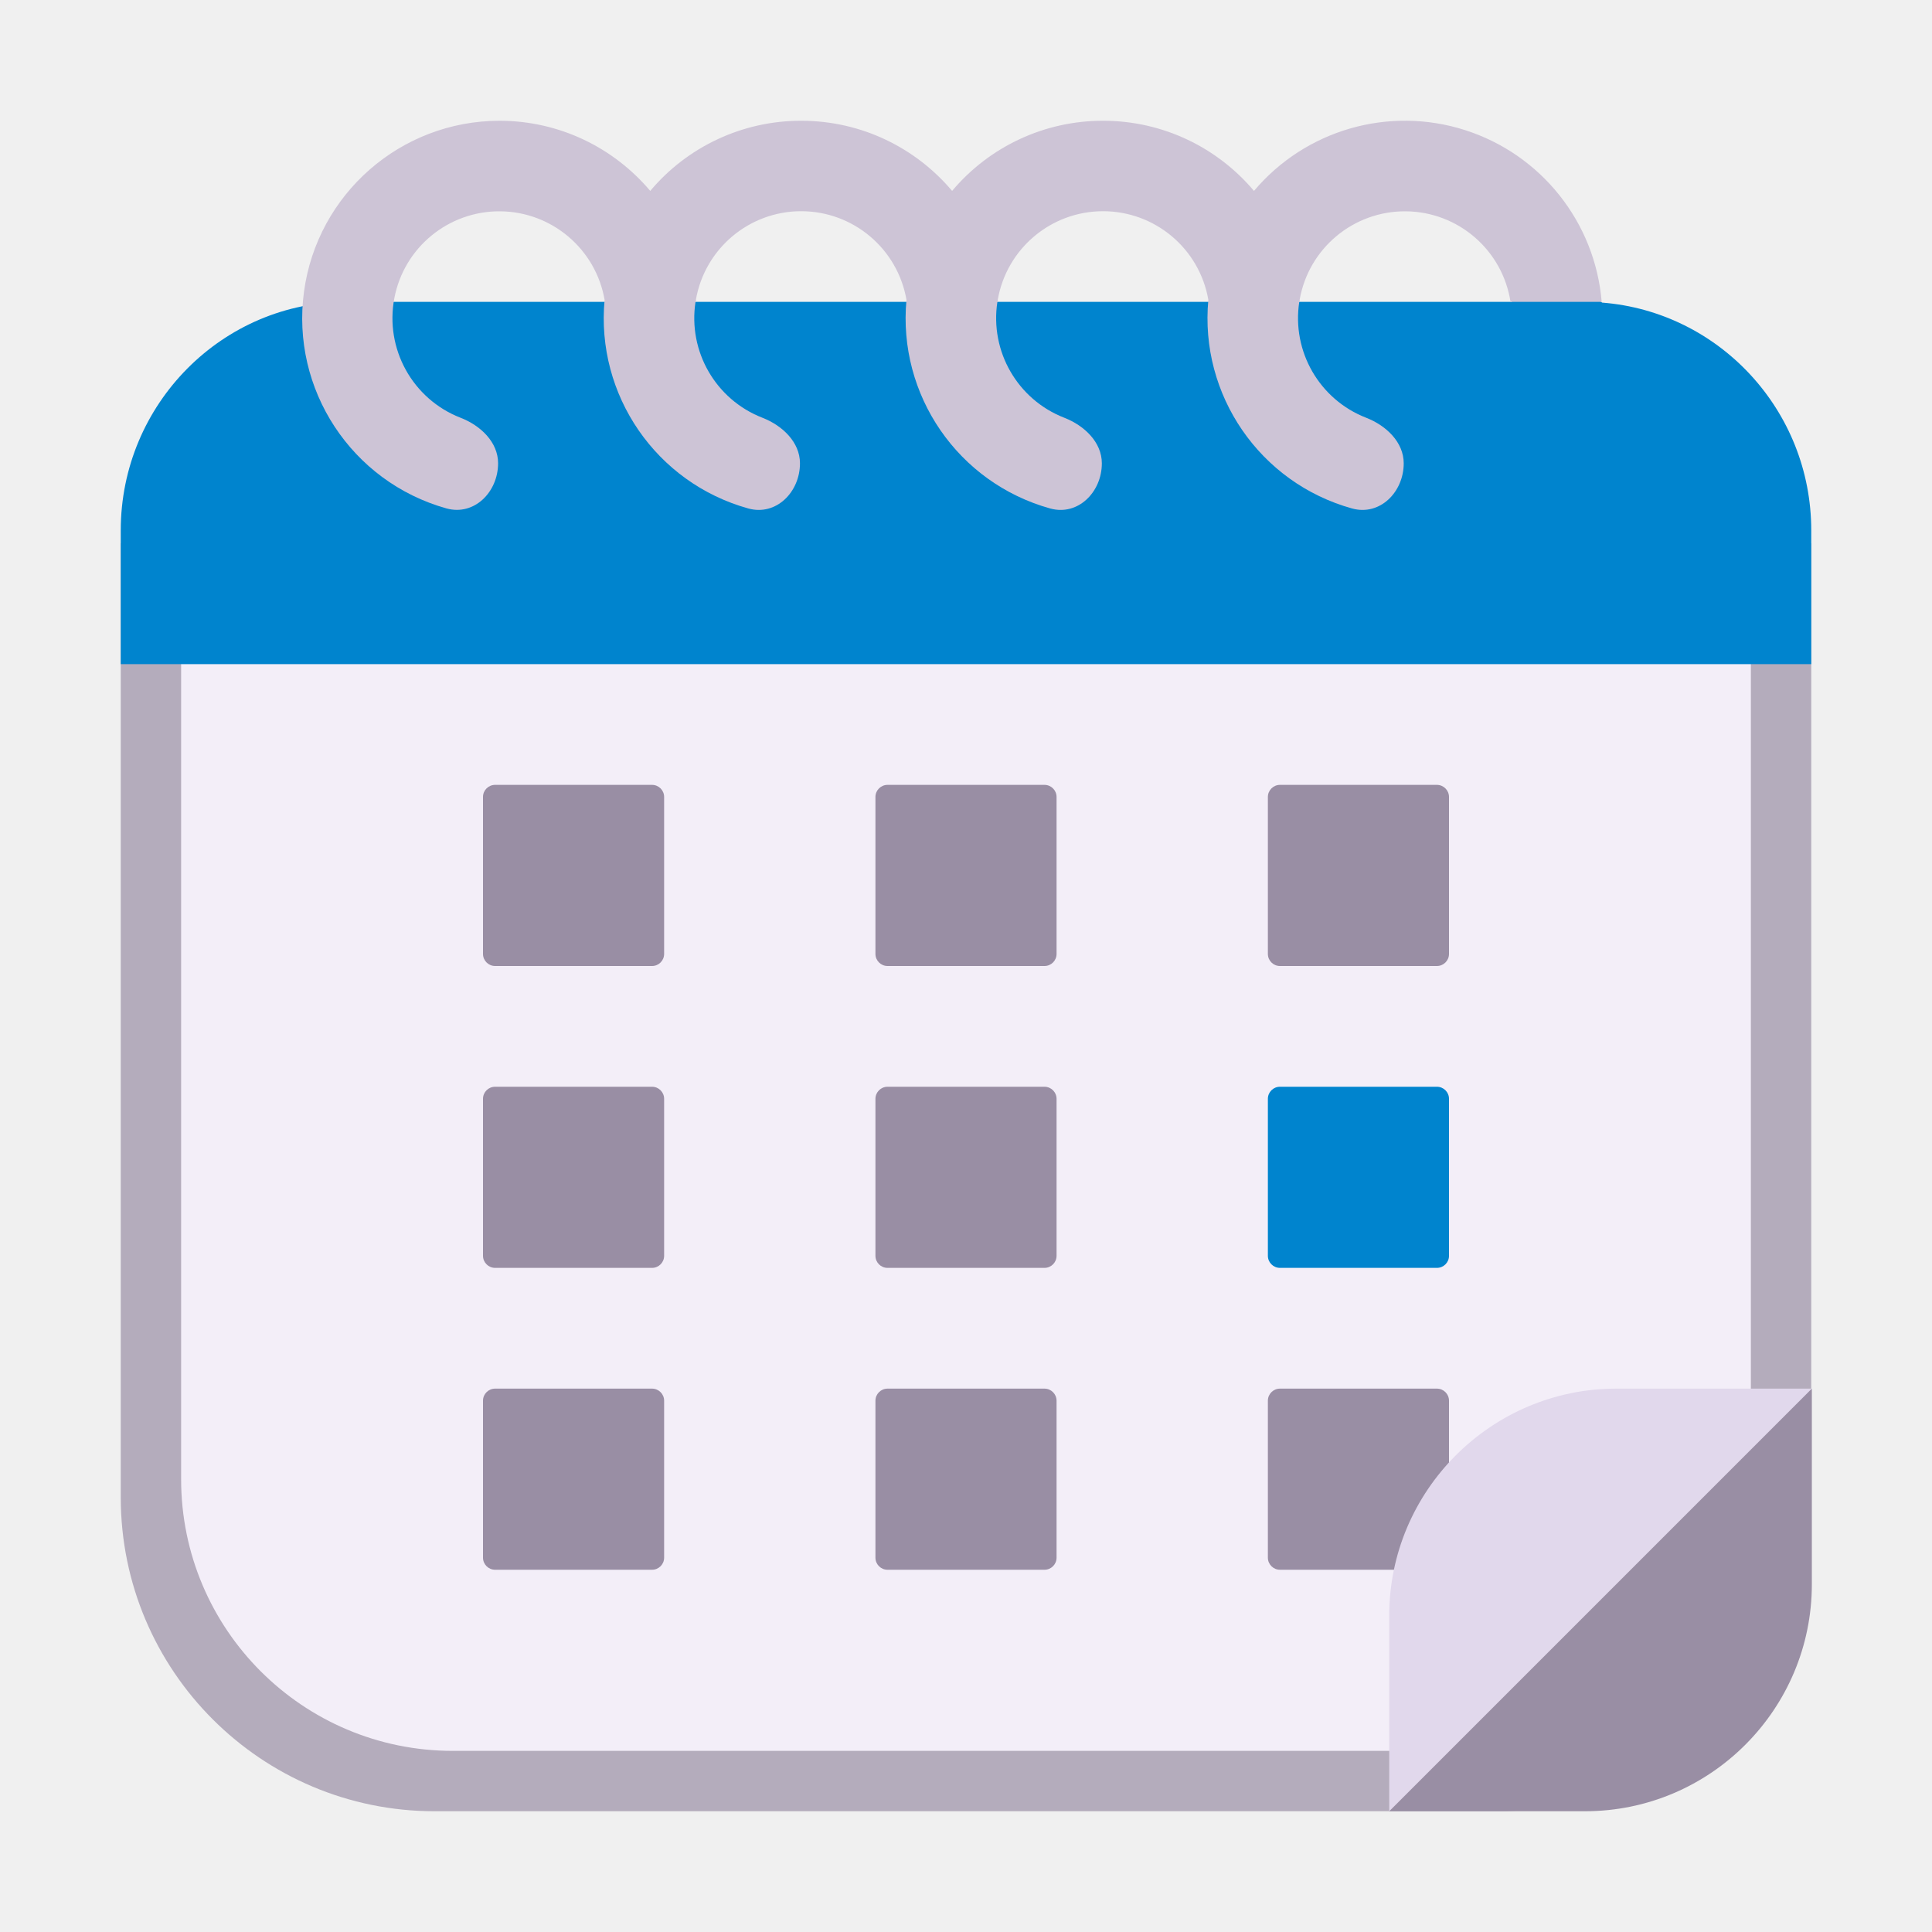
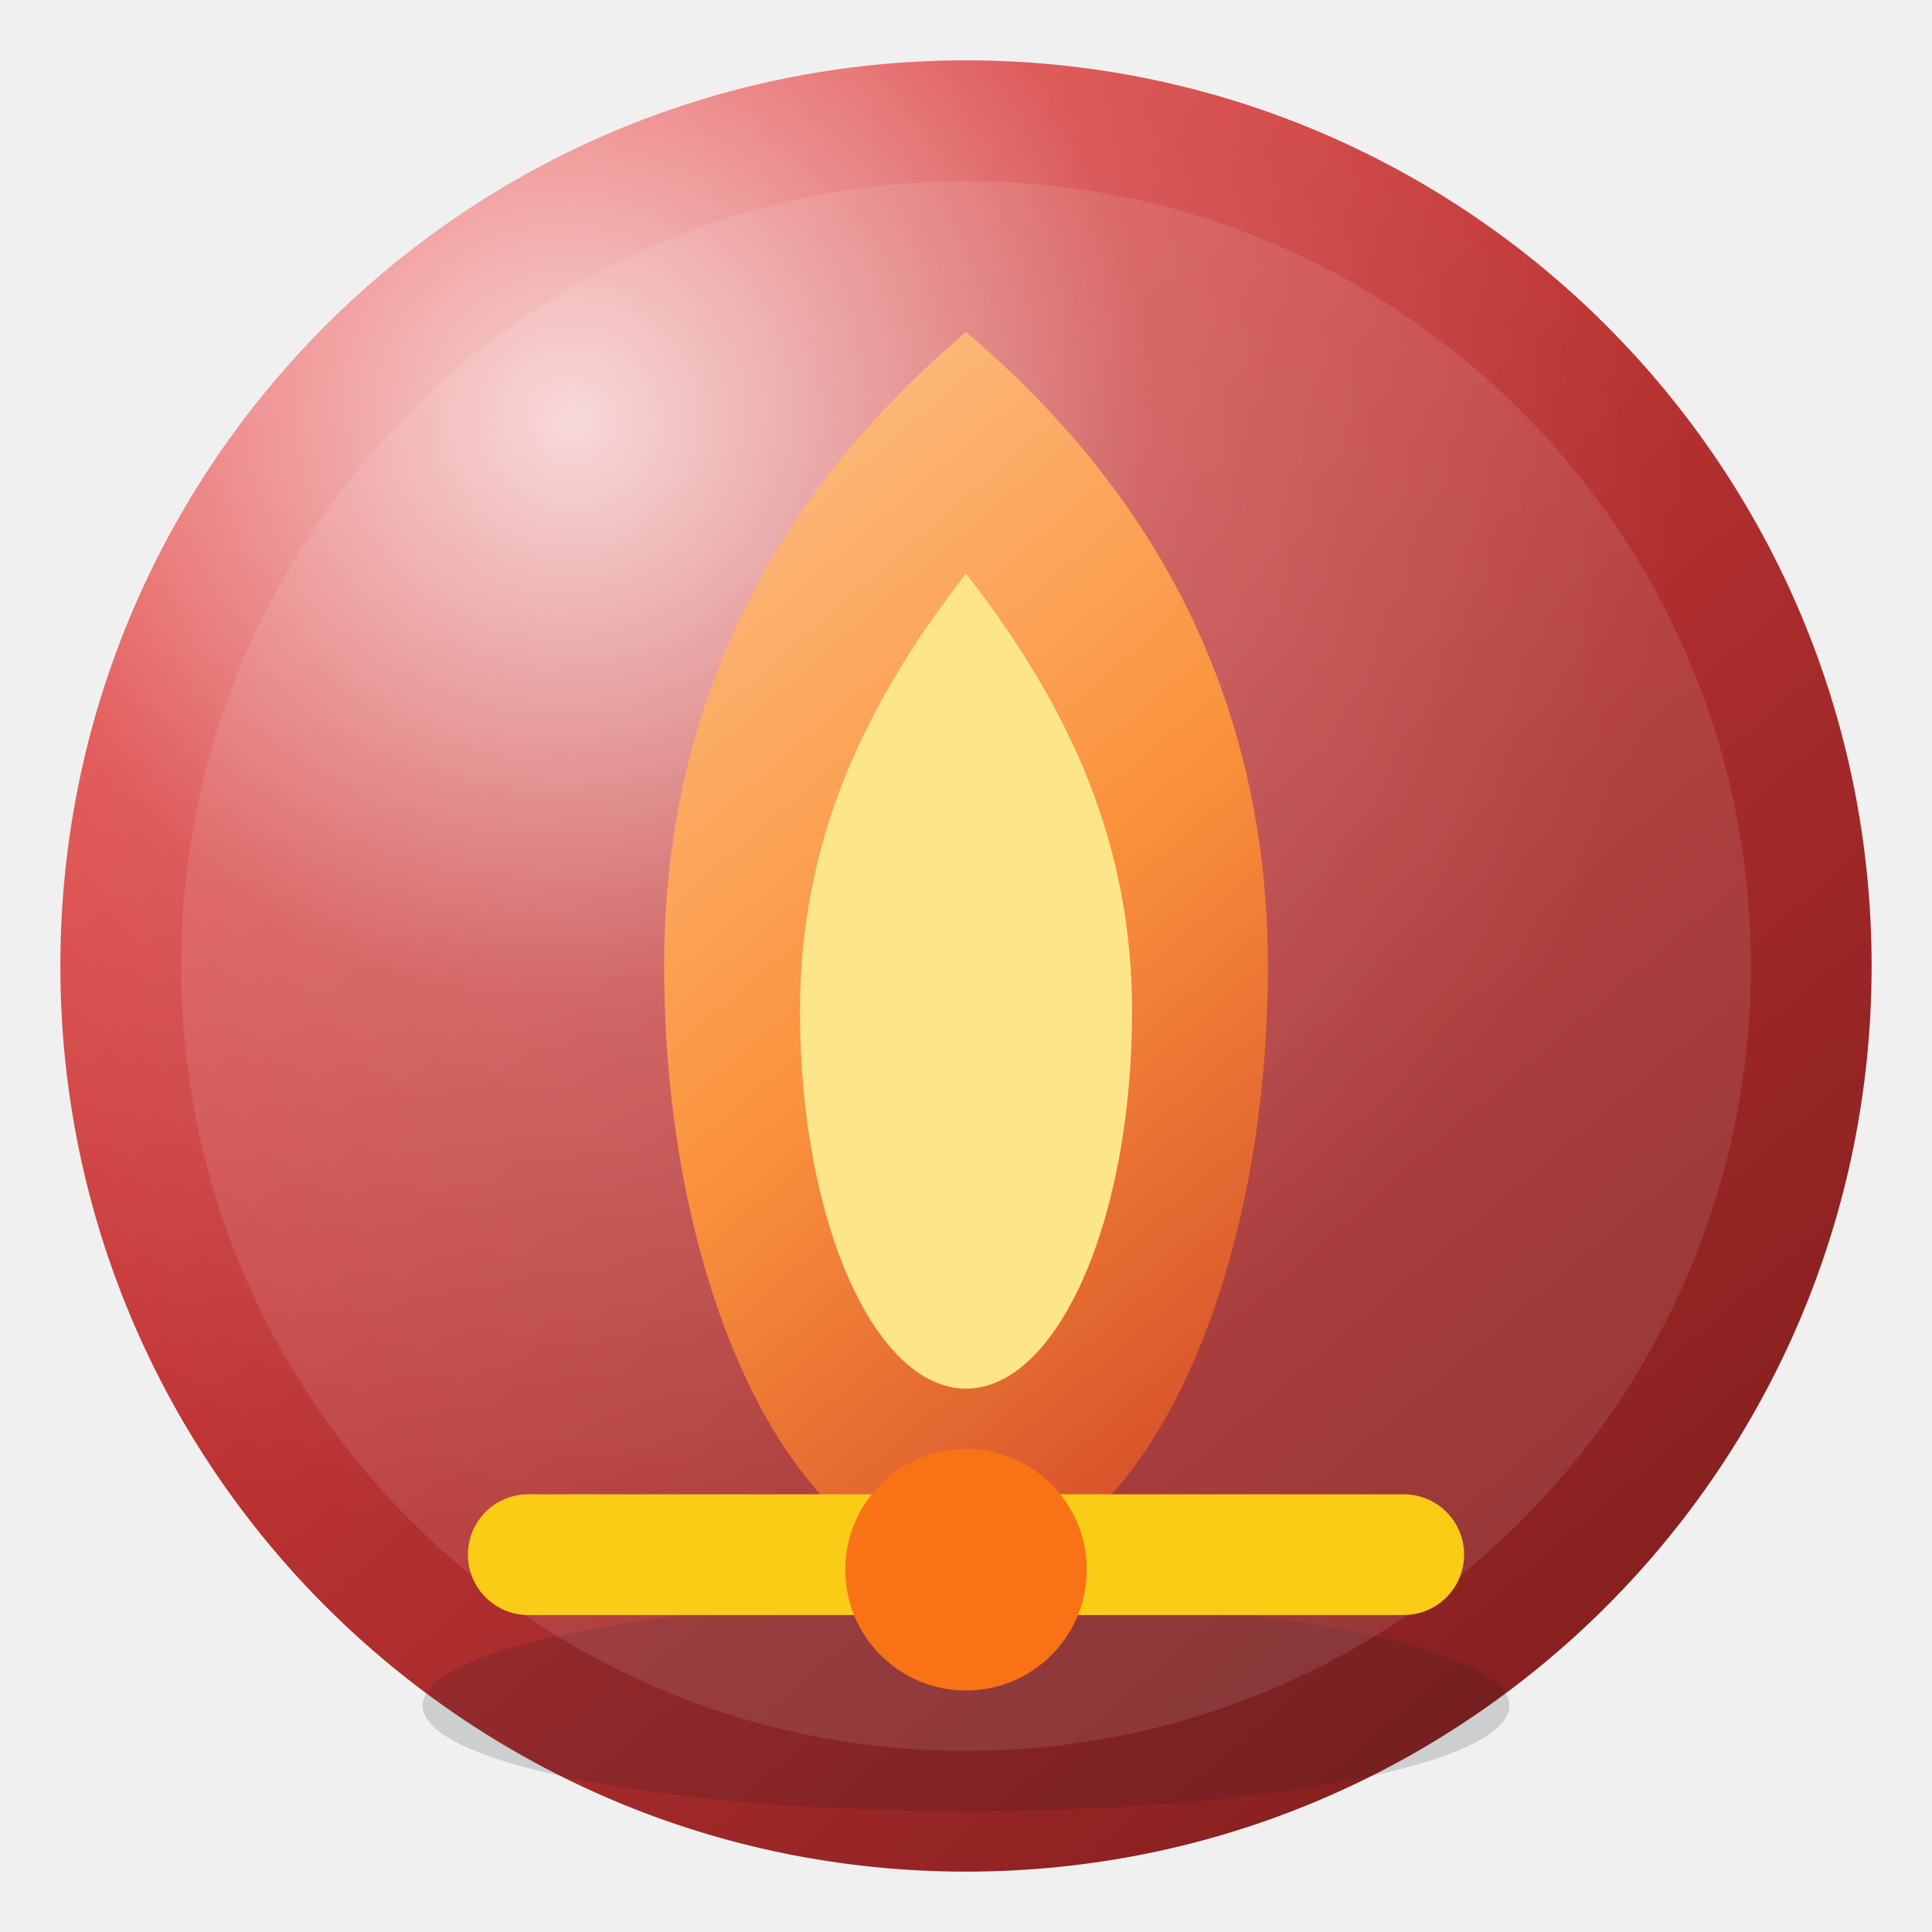
- <svg xmlns="http://www.w3.org/2000/svg" width="1em" height="1em" viewBox="0 0 32 32">
-   <g fill="none">
-     <path fill="#B4ACBC" d="m2 9l13.267-2.843a3.5 3.5 0 0 1 1.466 0L30 9v15.8a5.2 5.2 0 0 1-5.2 5.2H7.2A5.2 5.2 0 0 1 2 24.8z" />
-     <path fill="#F3EEF8" d="M3 10.905V24.5A4.5 4.5 0 0 0 7.5 29h16l5.5-5.667V10.905L16 9z" />
-     <path fill="#998EA4" d="M8.2 13a.2.2 0 0 0-.2.2v2.6c0 .11.09.2.2.2h2.6a.2.2 0 0 0 .2-.2v-2.6a.2.2 0 0 0-.2-.2zm6.5 0a.2.2 0 0 0-.2.2v2.6c0 .11.09.2.2.2h2.6a.2.2 0 0 0 .2-.2v-2.6a.2.2 0 0 0-.2-.2zm6.3.2c0-.11.09-.2.2-.2h2.6c.11 0 .2.09.2.2v2.6a.2.2 0 0 1-.2.2h-2.6a.2.2 0 0 1-.2-.2zM8.2 18a.2.2 0 0 0-.2.2v2.6c0 .11.09.2.2.2h2.6a.2.2 0 0 0 .2-.2v-2.6a.2.2 0 0 0-.2-.2zm6.3.2c0-.11.09-.2.2-.2h2.6c.11 0 .2.09.2.2v2.6a.2.2 0 0 1-.2.2h-2.6a.2.2 0 0 1-.2-.2zM8.2 23a.2.2 0 0 0-.2.2v2.6c0 .11.09.2.2.2h2.6a.2.2 0 0 0 .2-.2v-2.6a.2.2 0 0 0-.2-.2zm6.3.2c0-.11.09-.2.2-.2h2.6c.11 0 .2.09.2.2v2.6a.2.2 0 0 1-.2.2h-2.6a.2.2 0 0 1-.2-.2zm6.7-.2a.2.2 0 0 0-.2.2v2.6c0 .11.09.2.2.2h2.6a.2.2 0 0 0 .2-.2v-2.6a.2.2 0 0 0-.2-.2zm8.81 3.24V23l-4.51 2.5l-2.49 4.5h3.24c2.08 0 3.76-1.69 3.76-3.76" />
-     <path fill="#E1D8EC" d="M23.01 26.76V30l7-7h-3.24c-2.07 0-3.76 1.69-3.76 3.76" />
-     <path fill="#0084CE" d="M30 8.785V11H2V8.785C2 6.691 3.69 4.99 5.759 5h19.277l.728-.57l.772.582C28.468 5.162 30 6.792 30 8.785M21.2 18a.2.2 0 0 0-.2.2v2.6c0 .11.09.2.2.2h2.6a.2.2 0 0 0 .2-.2v-2.6a.2.2 0 0 0-.2-.2z" />
-     <path fill="#CDC4D6" d="M11.52 5a1.77 1.77 0 0 0 1.11 1.92c.328.128.62.403.62.754c0 .477-.395.875-.855.748a3.27 3.27 0 0 1-2.381-3.456A1.77 1.77 0 1 0 7.63 6.92c.328.127.62.402.62.753c0 .477-.395.875-.855.748A3.271 3.271 0 0 1 8.27 2c1.003 0 1.9.451 2.5 1.162A3.26 3.26 0 0 1 13.27 2c1.003 0 1.9.451 2.5 1.162A3.26 3.26 0 0 1 18.27 2c1.003 0 1.9.451 2.5 1.162A3.27 3.27 0 0 1 26.529 5h-1.51a1.77 1.77 0 0 0-3.493-.034l.003.034h-.009a1.77 1.77 0 0 0 1.11 1.92c.328.128.62.403.62.754c0 .477-.395.875-.855.748a3.27 3.27 0 0 1-2.381-3.456a1.77 1.77 0 0 0-3.488 0l.003.034h-.009a1.77 1.77 0 0 0 1.11 1.92c.328.128.62.403.62.754c0 .477-.395.875-.855.748a3.27 3.27 0 0 1-2.381-3.456a1.77 1.77 0 0 0-3.488 0l.003.034z" />
-   </g>
+ <svg xmlns="http://www.w3.org/2000/svg" viewBox="0 0 128 128">
+   <defs>
+     <linearGradient id="bg" x1="18" y1="10" x2="110" y2="118" gradientUnits="userSpaceOnUse">
+       <stop stop-color="#EF4444" />
+       <stop offset="1" stop-color="#7F1D1D" />
+     </linearGradient>
+     <radialGradient id="shine" cx="38" cy="28" r="74" gradientUnits="userSpaceOnUse">
+       <stop stop-color="#FFFFFF" stop-opacity="0.78" />
+       <stop offset="0.52" stop-color="#FFFFFF" stop-opacity="0.16" />
+       <stop offset="1" stop-color="#FFFFFF" stop-opacity="0" />
+     </radialGradient>
+     <linearGradient id="gold" x1="31" y1="25" x2="96" y2="104" gradientUnits="userSpaceOnUse">
+       <stop stop-color="#FFF7B2" />
+       <stop offset="0.5" stop-color="#FBBF24" />
+       <stop offset="1" stop-color="#B45309" />
+     </linearGradient>
+     <linearGradient id="silver" x1="28" y1="22" x2="101" y2="105" gradientUnits="userSpaceOnUse">
+       <stop stop-color="#FFFFFF" />
+       <stop offset="0.55" stop-color="#D8E3F0" />
+       <stop offset="1" stop-color="#7C8EA5" />
+     </linearGradient>
+     <linearGradient id="green" x1="21" y1="25" x2="105" y2="105" gradientUnits="userSpaceOnUse">
+       <stop stop-color="#BBF7D0" />
+       <stop offset="0.55" stop-color="#22C55E" />
+       <stop offset="1" stop-color="#166534" />
+     </linearGradient>
+     <linearGradient id="warm" x1="25" y1="18" x2="106" y2="112" gradientUnits="userSpaceOnUse">
+       <stop stop-color="#FED7AA" />
+       <stop offset="0.48" stop-color="#FB923C" />
+       <stop offset="1" stop-color="#B91C1C" />
+     </linearGradient>
+     <linearGradient id="blue" x1="24" y1="18" x2="106" y2="112" gradientUnits="userSpaceOnUse">
+       <stop stop-color="#BAE6FD" />
+       <stop offset="0.5" stop-color="#38BDF8" />
+       <stop offset="1" stop-color="#1D4ED8" />
+     </linearGradient>
+   </defs>
+   <circle cx="64" cy="64" r="60" fill="url(#bg)" />
+   <circle cx="64" cy="64" r="60" fill="url(#shine)" />
+   <ellipse cx="64" cy="113" rx="36" ry="7" fill="#111827" opacity="0.16" />
+   <circle cx="64" cy="64" r="52" fill="#FFFFFF" opacity="0.10" />
+   <path d="M64 22c13 11 20 25 20 42 0 22-9 40-20 40S44 86 44 64c0-17 7-31 20-42Z" fill="url(#warm)" />
+   <path d="M64 38c7 9 11 18 11 29 0 14-5 25-11 25S53 81 53 67c0-11 4-20 11-29Z" fill="#FDE68A" />
+   <path d="M35 103h58" stroke="#FACC15" stroke-width="8" stroke-linecap="round" />
+   <circle cx="64" cy="104" r="8" fill="#F97316" />
</svg>
